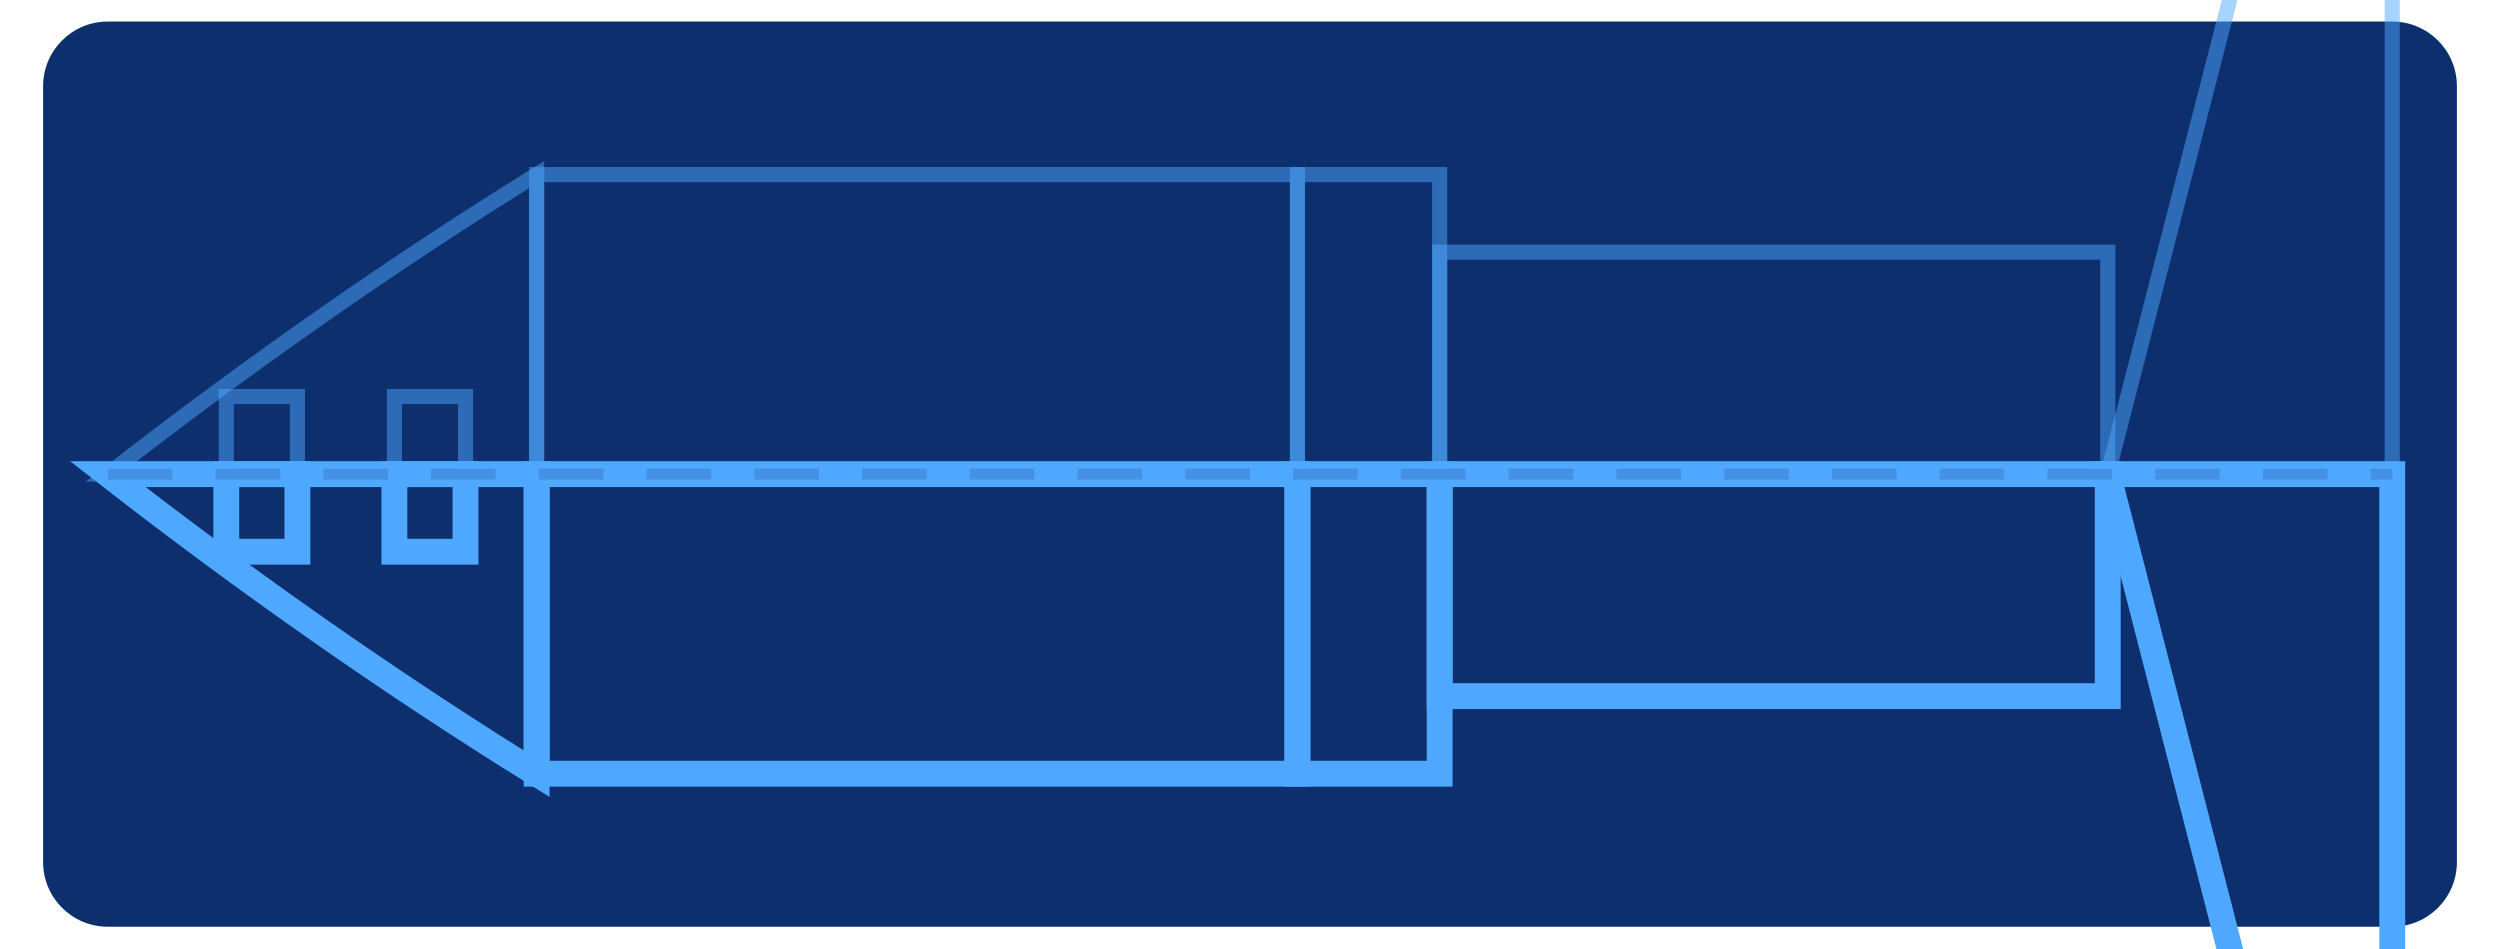
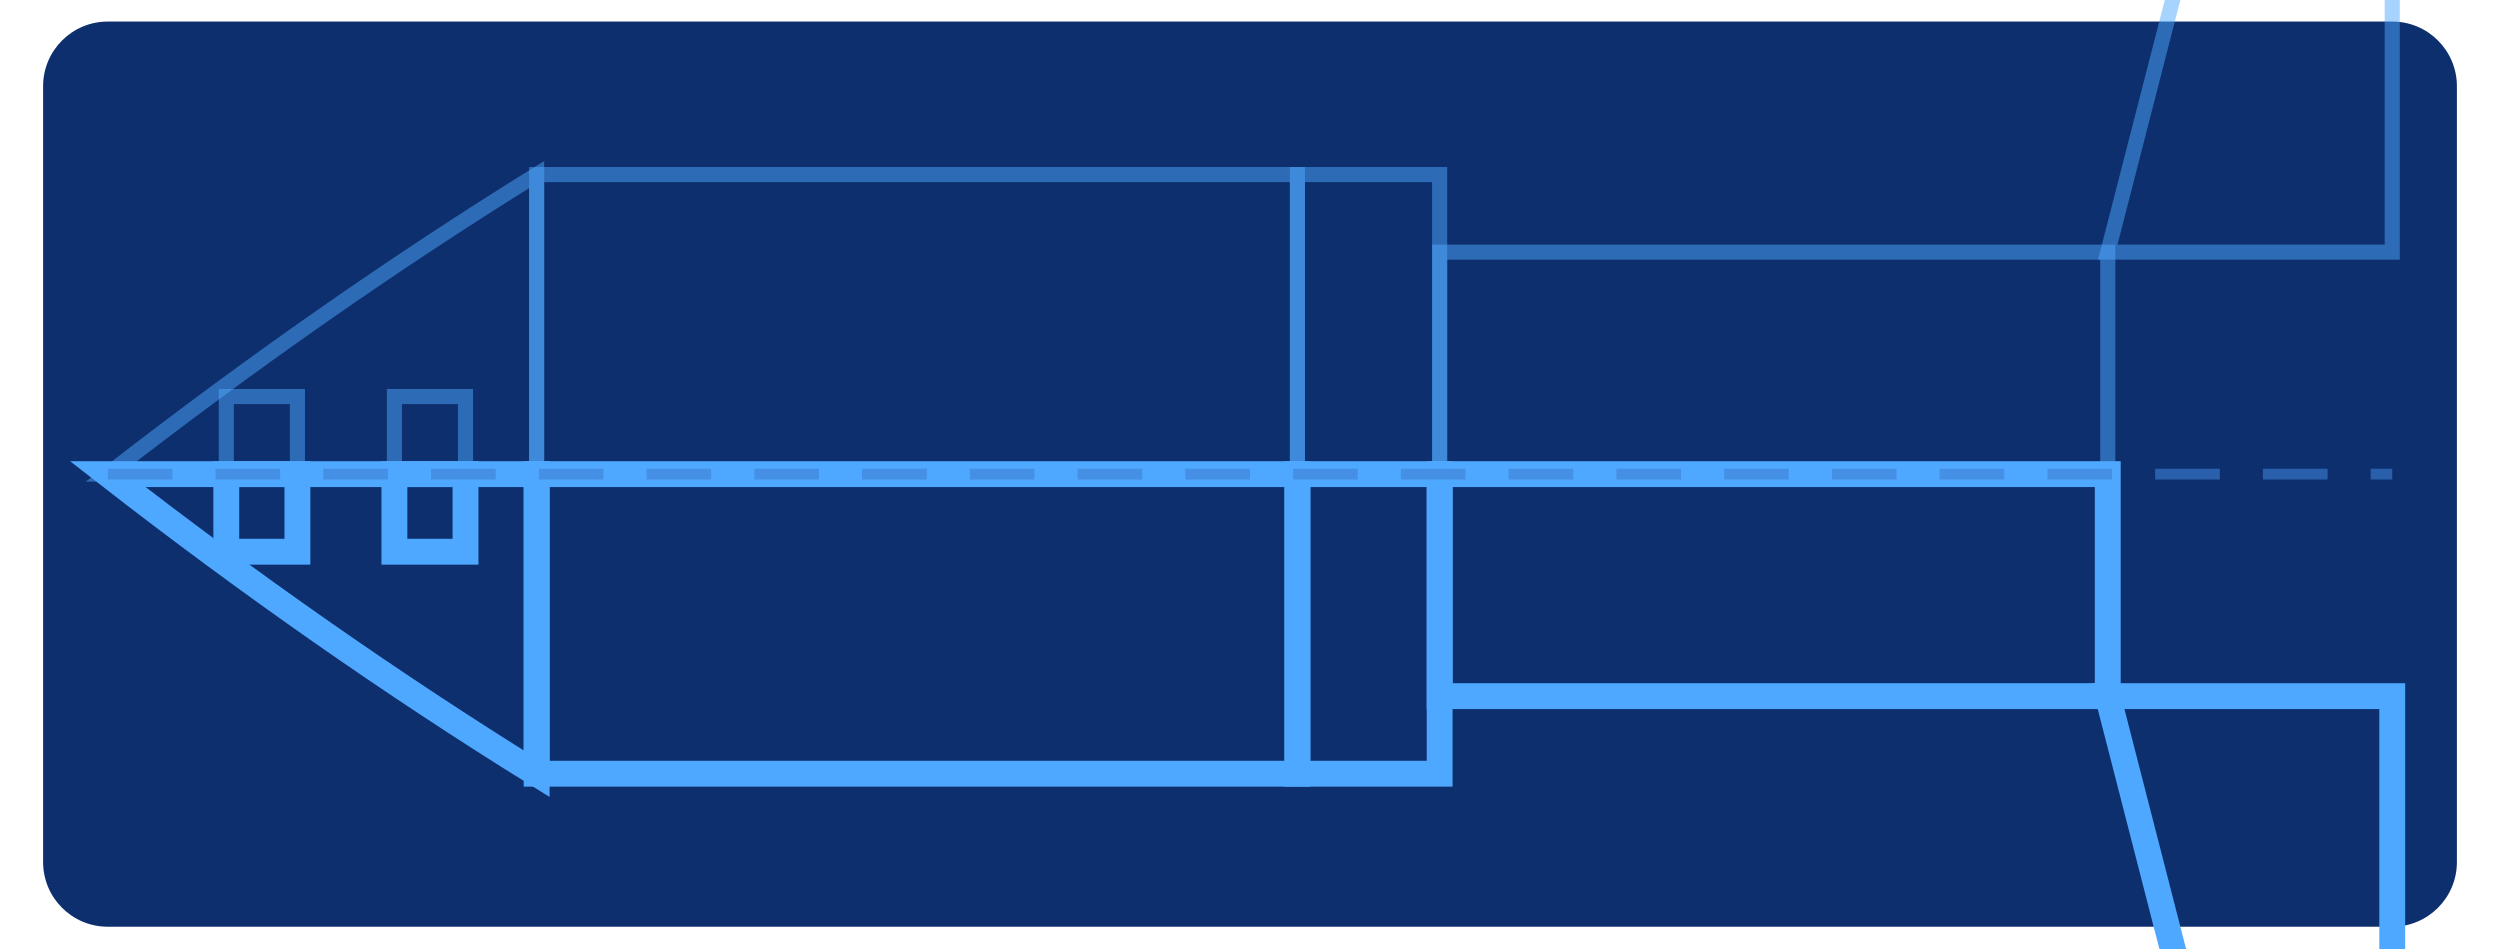
<svg xmlns="http://www.w3.org/2000/svg" viewBox="0 0 116 44" width="232" height="88" preserveAspectRatio="xMidYMid meet">
  <rect x="2" y="1" width="112" height="42" rx="3" fill="#0d2f6e" />
  <path d="M 5.0 22.0 Q 14.9 29.7 24.9 35.9 L 24.9 22.0 Z" fill="none" stroke="#4fa8ff" stroke-width="1.2" />
  <path d="M 5.0 22.0 Q 14.9 29.7 24.9 35.9 L 24.9 22.0 Z" transform="translate(0 44) scale(1 -1)" fill="none" stroke="#4fa8ff" stroke-width="0.7" opacity="0.5" />
  <path d="M 24.9 22.0 L 24.9 35.9 L 60.2 35.9 L 60.2 22.0 Z" fill="none" stroke="#4fa8ff" stroke-width="1.2" />
  <path d="M 24.9 22.0 L 24.9 35.9 L 60.2 35.9 L 60.2 22.0 Z" transform="translate(0 44) scale(1 -1)" fill="none" stroke="#4fa8ff" stroke-width="0.7" opacity="0.5" />
  <path d="M 60.2 22.0 L 60.2 35.9 L 66.8 35.9 L 66.8 22.0 Z" fill="none" stroke="#4fa8ff" stroke-width="1.2" />
  <path d="M 60.2 22.0 L 60.2 35.9 L 66.8 35.9 L 66.8 22.0 Z" transform="translate(0 44) scale(1 -1)" fill="none" stroke="#4fa8ff" stroke-width="0.7" opacity="0.5" />
  <path d="M 66.8 22.0 L 66.8 32.3 L 97.8 32.3 L 97.8 22.0 Z" fill="none" stroke="#4fa8ff" stroke-width="1.2" />
  <path d="M 66.8 22.0 L 66.8 32.3 L 97.8 32.3 L 97.8 22.0 Z" transform="translate(0 44) scale(1 -1)" fill="none" stroke="#4fa8ff" stroke-width="0.7" opacity="0.5" />
-   <path d="M 97.8 22.0 L 107.0 57.8 L 111.0 57.8 L 111.0 22.0 Z" fill="none" stroke="#4fa8ff" stroke-width="1.2" />
-   <path d="M 97.8 22.0 L 107.0 57.8 L 111.0 57.8 L 111.0 22.0 Z" transform="translate(0 44) scale(1 -1)" fill="none" stroke="#4fa8ff" stroke-width="0.7" opacity="0.5" />
+   <path d="M 97.8 32.3 L 107.0 68.1 L 111.0 68.1 L 111.0 32.3 Z" fill="none" stroke="#4fa8ff" stroke-width="1.2" />
+   <path d="M 97.8 32.3 L 107.0 68.1 L 111.0 68.1 L 111.0 32.3 Z" transform="translate(0 44) scale(1 -1)" fill="none" stroke="#4fa8ff" stroke-width="0.7" opacity="0.5" />
  <path d="M 10.5 22.0 L 10.5 25.6 L 13.8 25.6 L 13.8 22.0 Z" fill="none" stroke="#4fa8ff" stroke-width="1.2" />
  <path d="M 10.5 22.0 L 10.5 25.6 L 13.8 25.6 L 13.8 22.0 Z" transform="translate(0 44) scale(1 -1)" fill="none" stroke="#4fa8ff" stroke-width="0.7" opacity="0.5" />
  <path d="M 18.3 22.0 L 18.3 25.6 L 21.6 25.6 L 21.6 22.0 Z" fill="none" stroke="#4fa8ff" stroke-width="1.2" />
  <path d="M 18.3 22.0 L 18.3 25.6 L 21.6 25.6 L 21.6 22.0 Z" transform="translate(0 44) scale(1 -1)" fill="none" stroke="#4fa8ff" stroke-width="0.7" opacity="0.5" />
  <line x1="5" y1="22" x2="111" y2="22" stroke="#3d7fd4" stroke-width="0.5" stroke-dasharray="3 2" opacity="0.6" />
</svg>
